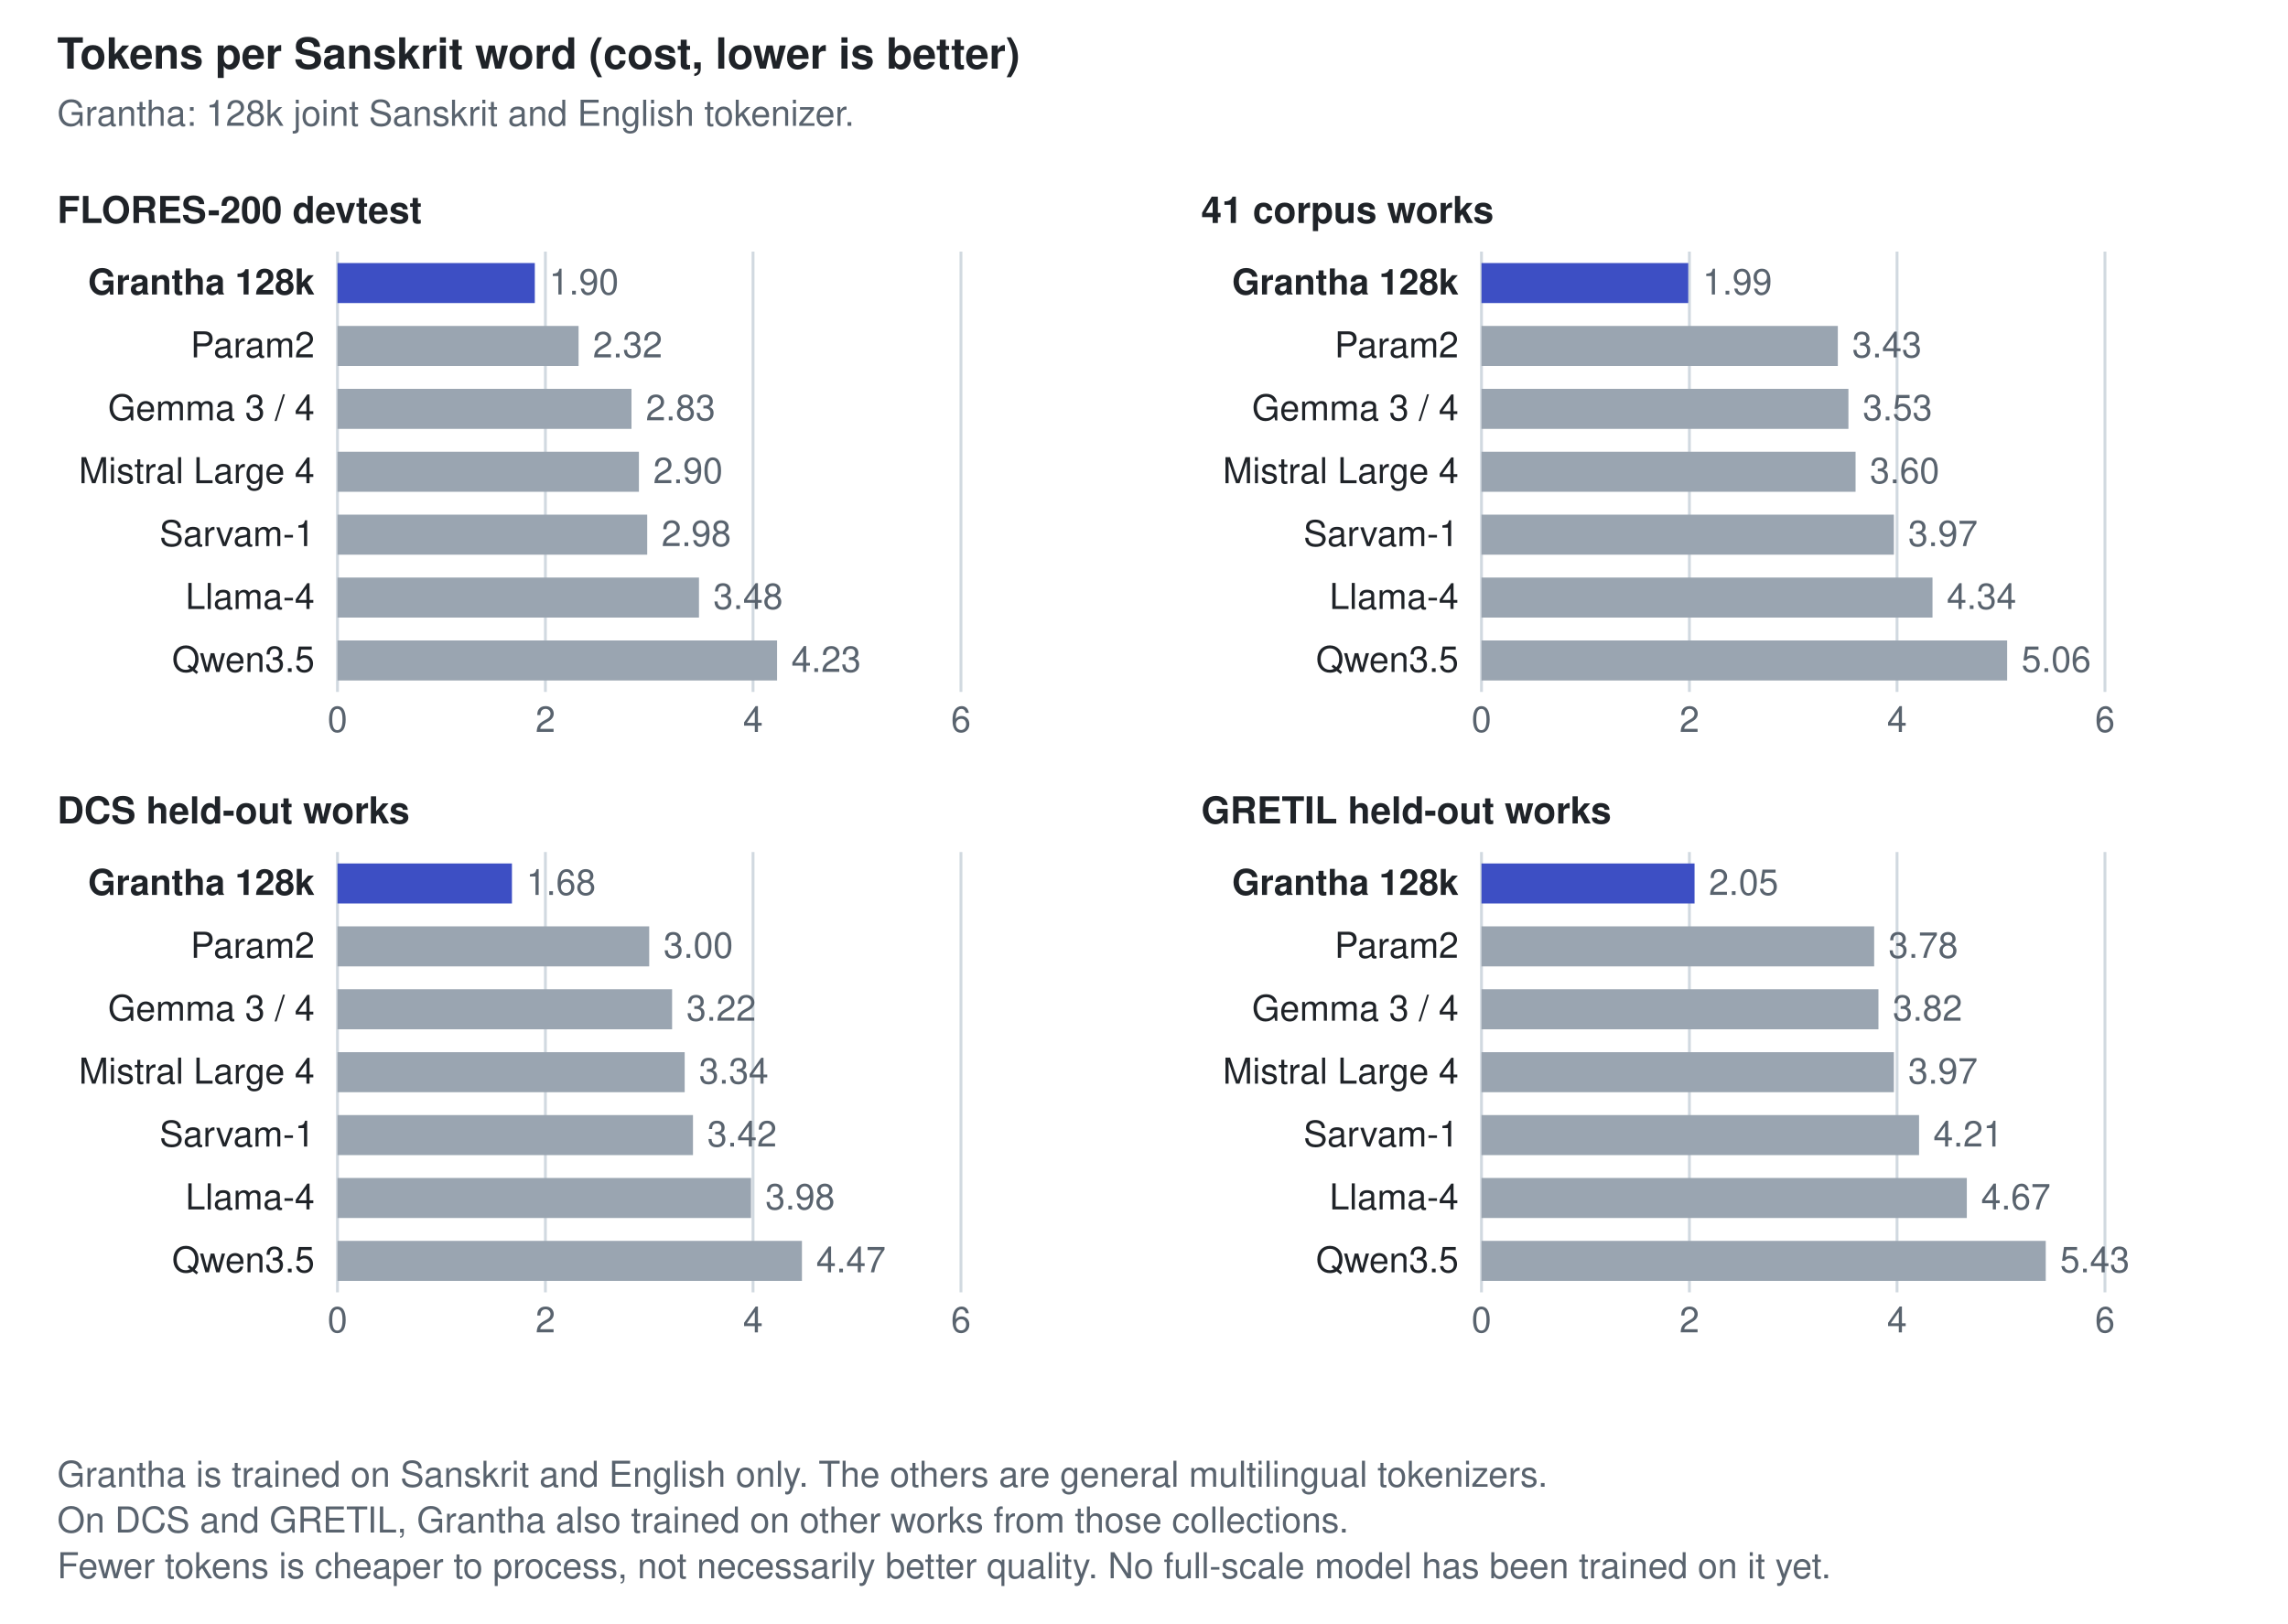
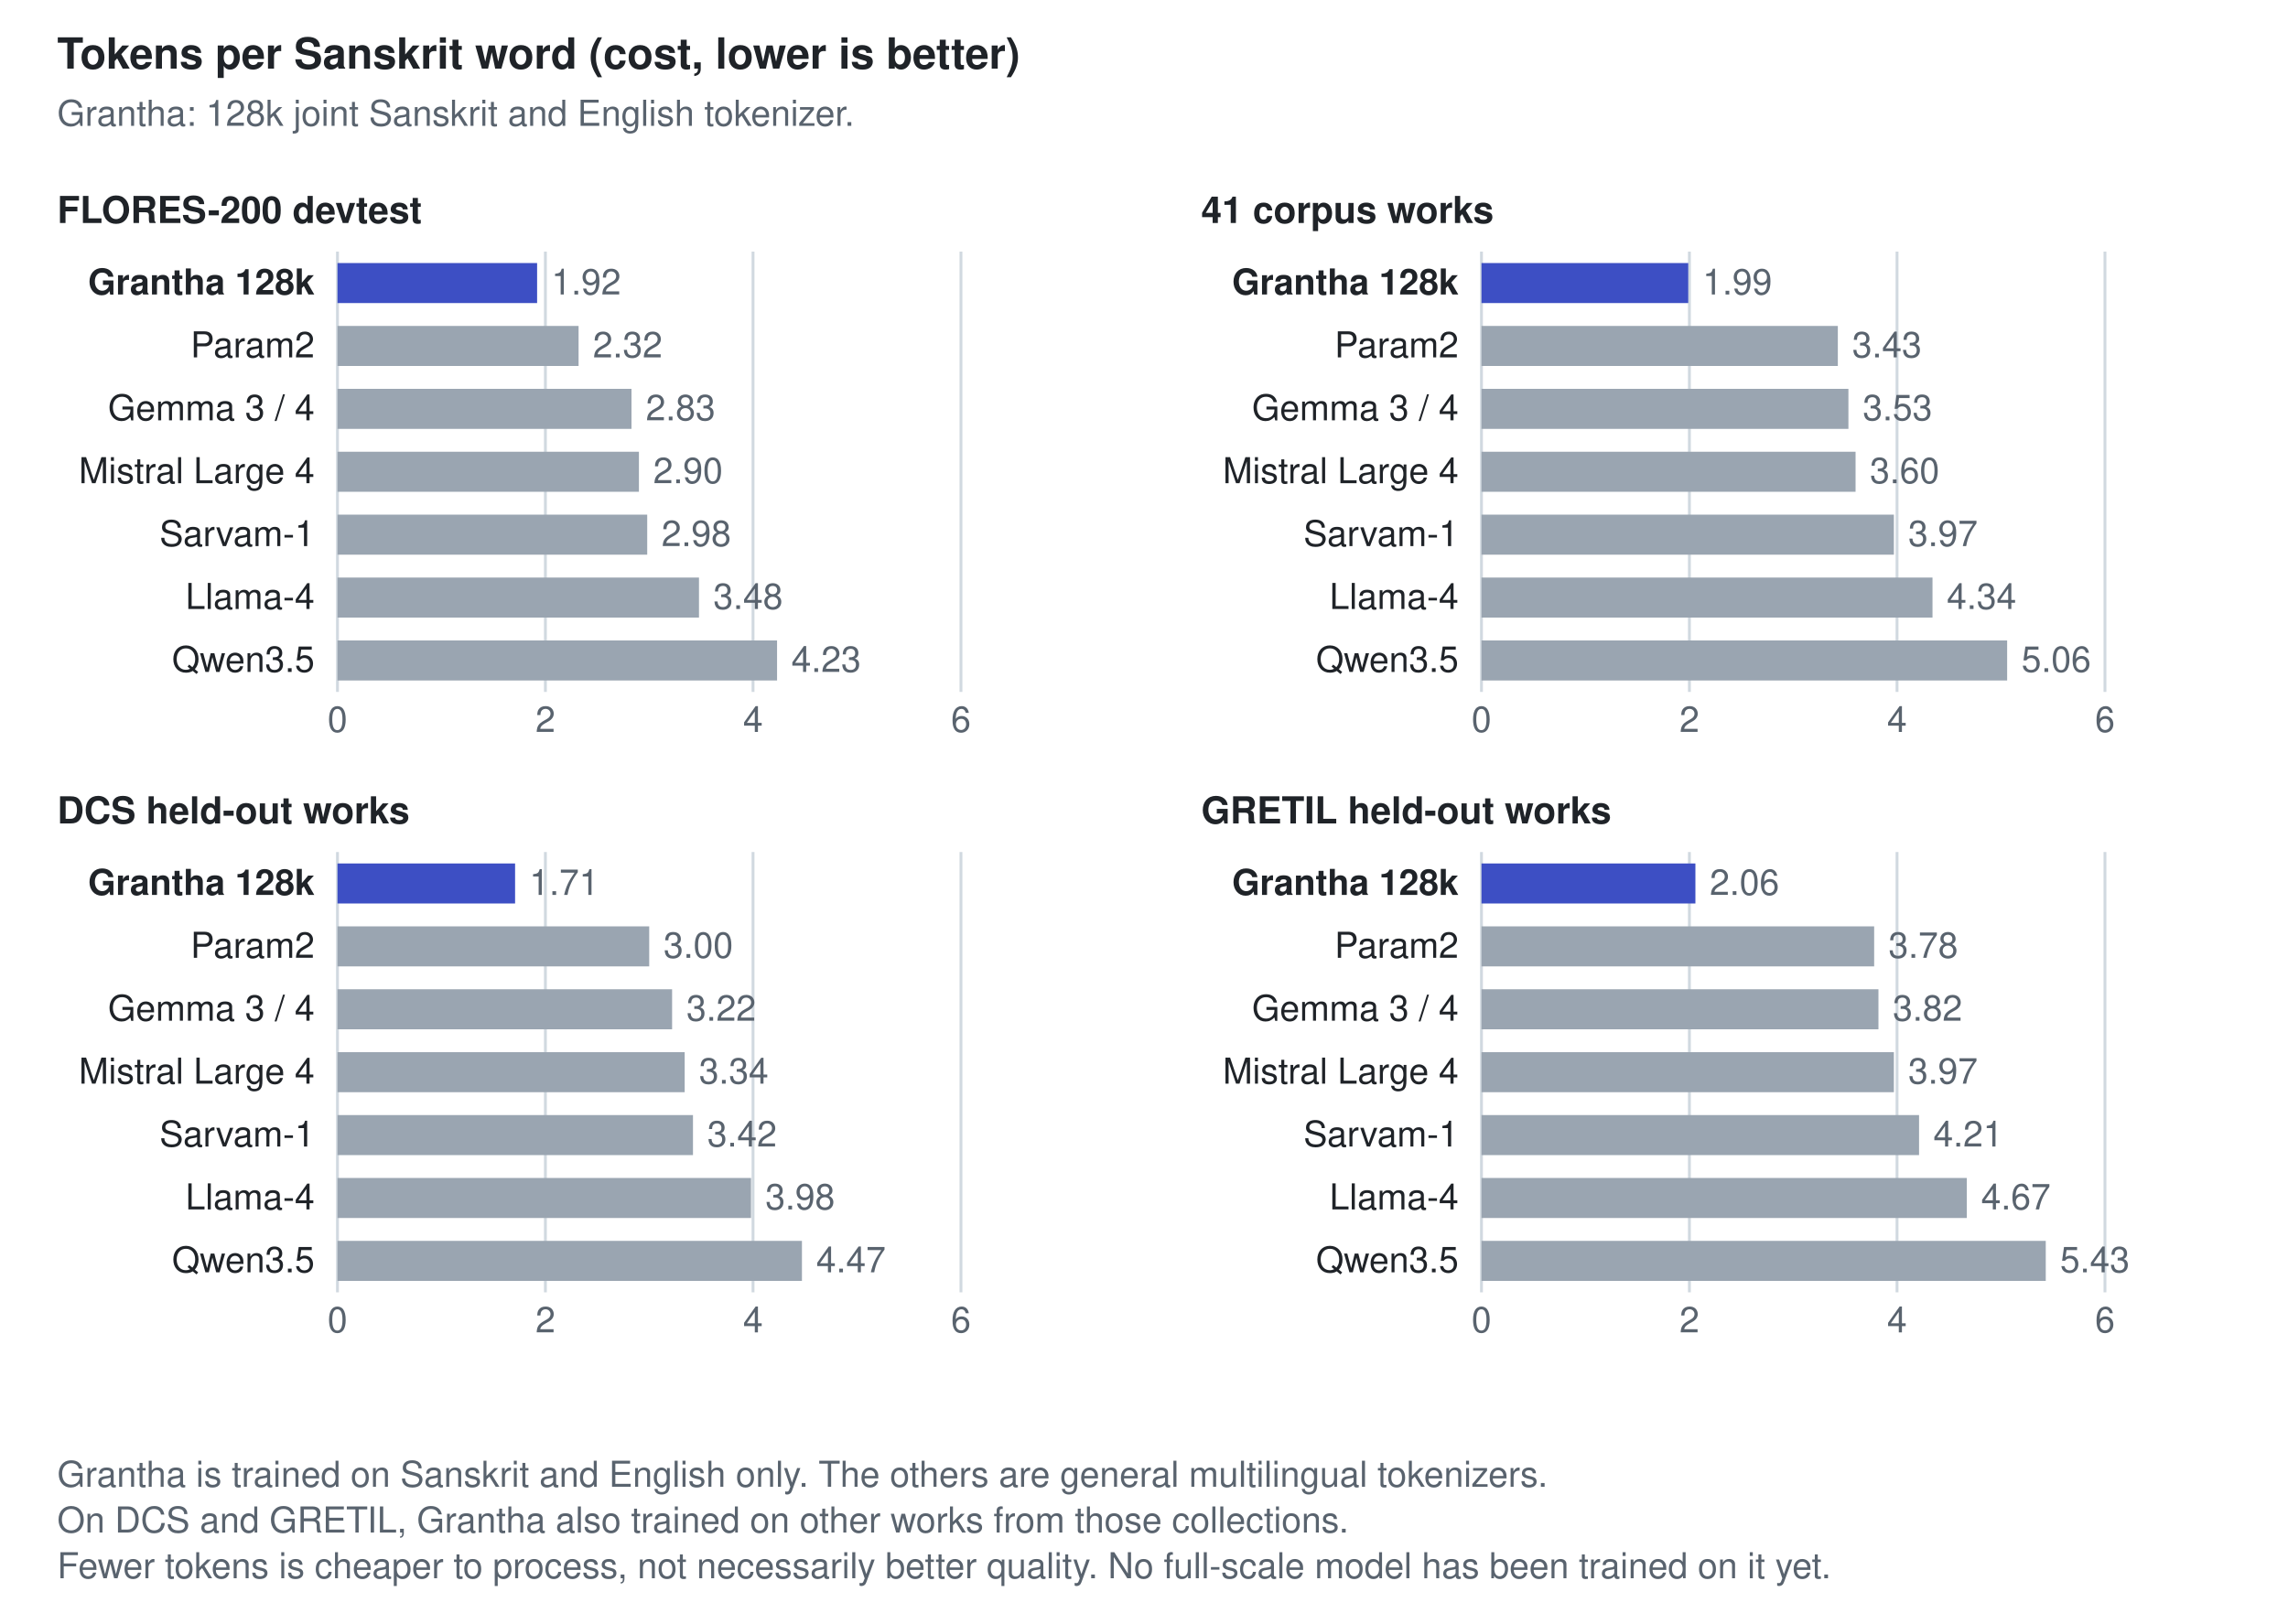
<svg xmlns="http://www.w3.org/2000/svg" viewBox="0 0 800 568" width="800" height="568" role="img" aria-label="Sanskrit tokens per word on four benchmarks, Grantha 128k against six other tokenizers">
  <style>
text{font-family:-apple-system,Segoe UI,Helvetica,Arial,sans-serif;font-size:12.5px;fill:#1f2328}
.mut{fill:#59636e}.grid{stroke:#d1d9e0;stroke-width:1}.us{fill:#3d4fc4}.alt{fill:#8d99dd}.them{fill:#9aa5b1}.b{font-weight:600}.t{font-size:15px;font-weight:600}.h{font-size:13px;font-weight:600}
@media (prefers-color-scheme:dark){text{fill:#e6edf3}.mut{fill:#9198a1}.grid{stroke:#3d444d}.us{fill:#8b9bff}.alt{fill:#5a64a8}.them{fill:#59636e}}
</style>
  <text x="20" y="24" class="t">Tokens per Sanskrit word (cost, lower is better)</text>
  <text x="20" y="44" class="mut">Grantha: 128k joint Sanskrit and English tokenizer.</text>
  <text x="20" y="78" class="h">FLORES-200 devtest</text>
  <line x1="118.0" y1="88" x2="118.0" y2="242" class="grid" />
  <text x="118.0" y="256" text-anchor="middle" class="mut">0</text>
  <line x1="190.7" y1="88" x2="190.7" y2="242" class="grid" />
  <text x="190.7" y="256" text-anchor="middle" class="mut">2</text>
  <line x1="263.3" y1="88" x2="263.3" y2="242" class="grid" />
  <text x="263.3" y="256" text-anchor="middle" class="mut">4</text>
  <line x1="336.0" y1="88" x2="336.0" y2="242" class="grid" />
  <text x="336.0" y="256" text-anchor="middle" class="mut">6</text>
  <text x="110" y="103" text-anchor="end" class="b">Grantha 128k</text>
-   <rect x="118" y="92" width="69.0" height="14" class="us" />
-   <text x="192.0" y="103" class="mut">1.90</text>
+   <rect x="118" y="92" width="69.8" height="14" class="us" />
+   <text x="192.8" y="103" class="mut">1.92</text>
  <text x="110" y="125" text-anchor="end">Param2</text>
  <rect x="118" y="114" width="84.3" height="14" class="them" />
  <text x="207.3" y="125" class="mut">2.32</text>
  <text x="110" y="147" text-anchor="end">Gemma 3 / 4</text>
  <rect x="118" y="136" width="102.8" height="14" class="them" />
  <text x="225.8" y="147" class="mut">2.83</text>
  <text x="110" y="169" text-anchor="end">Mistral Large 4</text>
  <rect x="118" y="158" width="105.4" height="14" class="them" />
  <text x="228.4" y="169" class="mut">2.90</text>
  <text x="110" y="191" text-anchor="end">Sarvam-1</text>
  <rect x="118" y="180" width="108.3" height="14" class="them" />
  <text x="231.3" y="191" class="mut">2.98</text>
  <text x="110" y="213" text-anchor="end">Llama-4</text>
  <rect x="118" y="202" width="126.4" height="14" class="them" />
  <text x="249.4" y="213" class="mut">3.48</text>
  <text x="110" y="235" text-anchor="end">Qwen3.5</text>
  <rect x="118" y="224" width="153.7" height="14" class="them" />
  <text x="276.7" y="235" class="mut">4.23</text>
  <text x="420" y="78" class="h">41 corpus works</text>
  <line x1="518.0" y1="88" x2="518.0" y2="242" class="grid" />
  <text x="518.0" y="256" text-anchor="middle" class="mut">0</text>
  <line x1="590.7" y1="88" x2="590.7" y2="242" class="grid" />
  <text x="590.7" y="256" text-anchor="middle" class="mut">2</text>
  <line x1="663.3" y1="88" x2="663.3" y2="242" class="grid" />
  <text x="663.3" y="256" text-anchor="middle" class="mut">4</text>
  <line x1="736.0" y1="88" x2="736.0" y2="242" class="grid" />
  <text x="736.0" y="256" text-anchor="middle" class="mut">6</text>
  <text x="510" y="103" text-anchor="end" class="b">Grantha 128k</text>
  <rect x="518" y="92" width="72.3" height="14" class="us" />
  <text x="595.3" y="103" class="mut">1.99</text>
  <text x="510" y="125" text-anchor="end">Param2</text>
  <rect x="518" y="114" width="124.6" height="14" class="them" />
  <text x="647.6" y="125" class="mut">3.43</text>
  <text x="510" y="147" text-anchor="end">Gemma 3 / 4</text>
  <rect x="518" y="136" width="128.3" height="14" class="them" />
  <text x="651.3" y="147" class="mut">3.53</text>
  <text x="510" y="169" text-anchor="end">Mistral Large 4</text>
  <rect x="518" y="158" width="130.8" height="14" class="them" />
  <text x="653.8" y="169" class="mut">3.60</text>
  <text x="510" y="191" text-anchor="end">Sarvam-1</text>
  <rect x="518" y="180" width="144.2" height="14" class="them" />
  <text x="667.2" y="191" class="mut">3.97</text>
  <text x="510" y="213" text-anchor="end">Llama-4</text>
  <rect x="518" y="202" width="157.7" height="14" class="them" />
  <text x="680.7" y="213" class="mut">4.34</text>
  <text x="510" y="235" text-anchor="end">Qwen3.5</text>
  <rect x="518" y="224" width="183.8" height="14" class="them" />
  <text x="706.8" y="235" class="mut">5.06</text>
  <text x="20" y="288" class="h">DCS held-out works</text>
  <line x1="118.0" y1="298" x2="118.0" y2="452" class="grid" />
  <text x="118.0" y="466" text-anchor="middle" class="mut">0</text>
  <line x1="190.7" y1="298" x2="190.7" y2="452" class="grid" />
  <text x="190.7" y="466" text-anchor="middle" class="mut">2</text>
  <line x1="263.3" y1="298" x2="263.3" y2="452" class="grid" />
  <text x="263.3" y="466" text-anchor="middle" class="mut">4</text>
  <line x1="336.0" y1="298" x2="336.0" y2="452" class="grid" />
  <text x="336.0" y="466" text-anchor="middle" class="mut">6</text>
  <text x="110" y="313" text-anchor="end" class="b">Grantha 128k</text>
-   <rect x="118" y="302" width="61.0" height="14" class="us" />
-   <text x="184.0" y="313" class="mut">1.68</text>
+   <rect x="118" y="302" width="62.1" height="14" class="us" />
+   <text x="185.1" y="313" class="mut">1.71</text>
  <text x="110" y="335" text-anchor="end">Param2</text>
  <rect x="118" y="324" width="109.0" height="14" class="them" />
  <text x="232.0" y="335" class="mut">3.00</text>
  <text x="110" y="357" text-anchor="end">Gemma 3 / 4</text>
  <rect x="118" y="346" width="117.0" height="14" class="them" />
  <text x="240.0" y="357" class="mut">3.22</text>
  <text x="110" y="379" text-anchor="end">Mistral Large 4</text>
  <rect x="118" y="368" width="121.4" height="14" class="them" />
  <text x="244.4" y="379" class="mut">3.34</text>
  <text x="110" y="401" text-anchor="end">Sarvam-1</text>
  <rect x="118" y="390" width="124.3" height="14" class="them" />
  <text x="247.3" y="401" class="mut">3.42</text>
  <text x="110" y="423" text-anchor="end">Llama-4</text>
  <rect x="118" y="412" width="144.6" height="14" class="them" />
  <text x="267.6" y="423" class="mut">3.98</text>
  <text x="110" y="445" text-anchor="end">Qwen3.5</text>
  <rect x="118" y="434" width="162.4" height="14" class="them" />
  <text x="285.4" y="445" class="mut">4.47</text>
  <text x="420" y="288" class="h">GRETIL held-out works</text>
  <line x1="518.0" y1="298" x2="518.0" y2="452" class="grid" />
  <text x="518.0" y="466" text-anchor="middle" class="mut">0</text>
  <line x1="590.7" y1="298" x2="590.7" y2="452" class="grid" />
  <text x="590.7" y="466" text-anchor="middle" class="mut">2</text>
  <line x1="663.3" y1="298" x2="663.3" y2="452" class="grid" />
  <text x="663.3" y="466" text-anchor="middle" class="mut">4</text>
  <line x1="736.0" y1="298" x2="736.0" y2="452" class="grid" />
  <text x="736.0" y="466" text-anchor="middle" class="mut">6</text>
  <text x="510" y="313" text-anchor="end" class="b">Grantha 128k</text>
-   <rect x="518" y="302" width="74.5" height="14" class="us" />
-   <text x="597.5" y="313" class="mut">2.05</text>
+   <rect x="518" y="302" width="74.8" height="14" class="us" />
+   <text x="597.8" y="313" class="mut">2.06</text>
  <text x="510" y="335" text-anchor="end">Param2</text>
  <rect x="518" y="324" width="137.3" height="14" class="them" />
  <text x="660.3" y="335" class="mut">3.78</text>
  <text x="510" y="357" text-anchor="end">Gemma 3 / 4</text>
  <rect x="518" y="346" width="138.8" height="14" class="them" />
  <text x="661.8" y="357" class="mut">3.82</text>
  <text x="510" y="379" text-anchor="end">Mistral Large 4</text>
  <rect x="518" y="368" width="144.2" height="14" class="them" />
  <text x="667.2" y="379" class="mut">3.97</text>
  <text x="510" y="401" text-anchor="end">Sarvam-1</text>
  <rect x="518" y="390" width="153.0" height="14" class="them" />
  <text x="676.0" y="401" class="mut">4.21</text>
  <text x="510" y="423" text-anchor="end">Llama-4</text>
  <rect x="518" y="412" width="169.7" height="14" class="them" />
  <text x="692.7" y="423" class="mut">4.67</text>
  <text x="510" y="445" text-anchor="end">Qwen3.5</text>
  <rect x="518" y="434" width="197.3" height="14" class="them" />
  <text x="720.3" y="445" class="mut">5.43</text>
  <text x="20" y="520" class="mut">Grantha is trained on Sanskrit and English only. The others are general multilingual tokenizers.</text>
  <text x="20" y="536" class="mut">On DCS and GRETIL, Grantha also trained on other works from those collections.</text>
  <text x="20" y="552" class="mut">Fewer tokens is cheaper to process, not necessarily better quality. No full-scale model has been trained on it yet.</text>
</svg>
